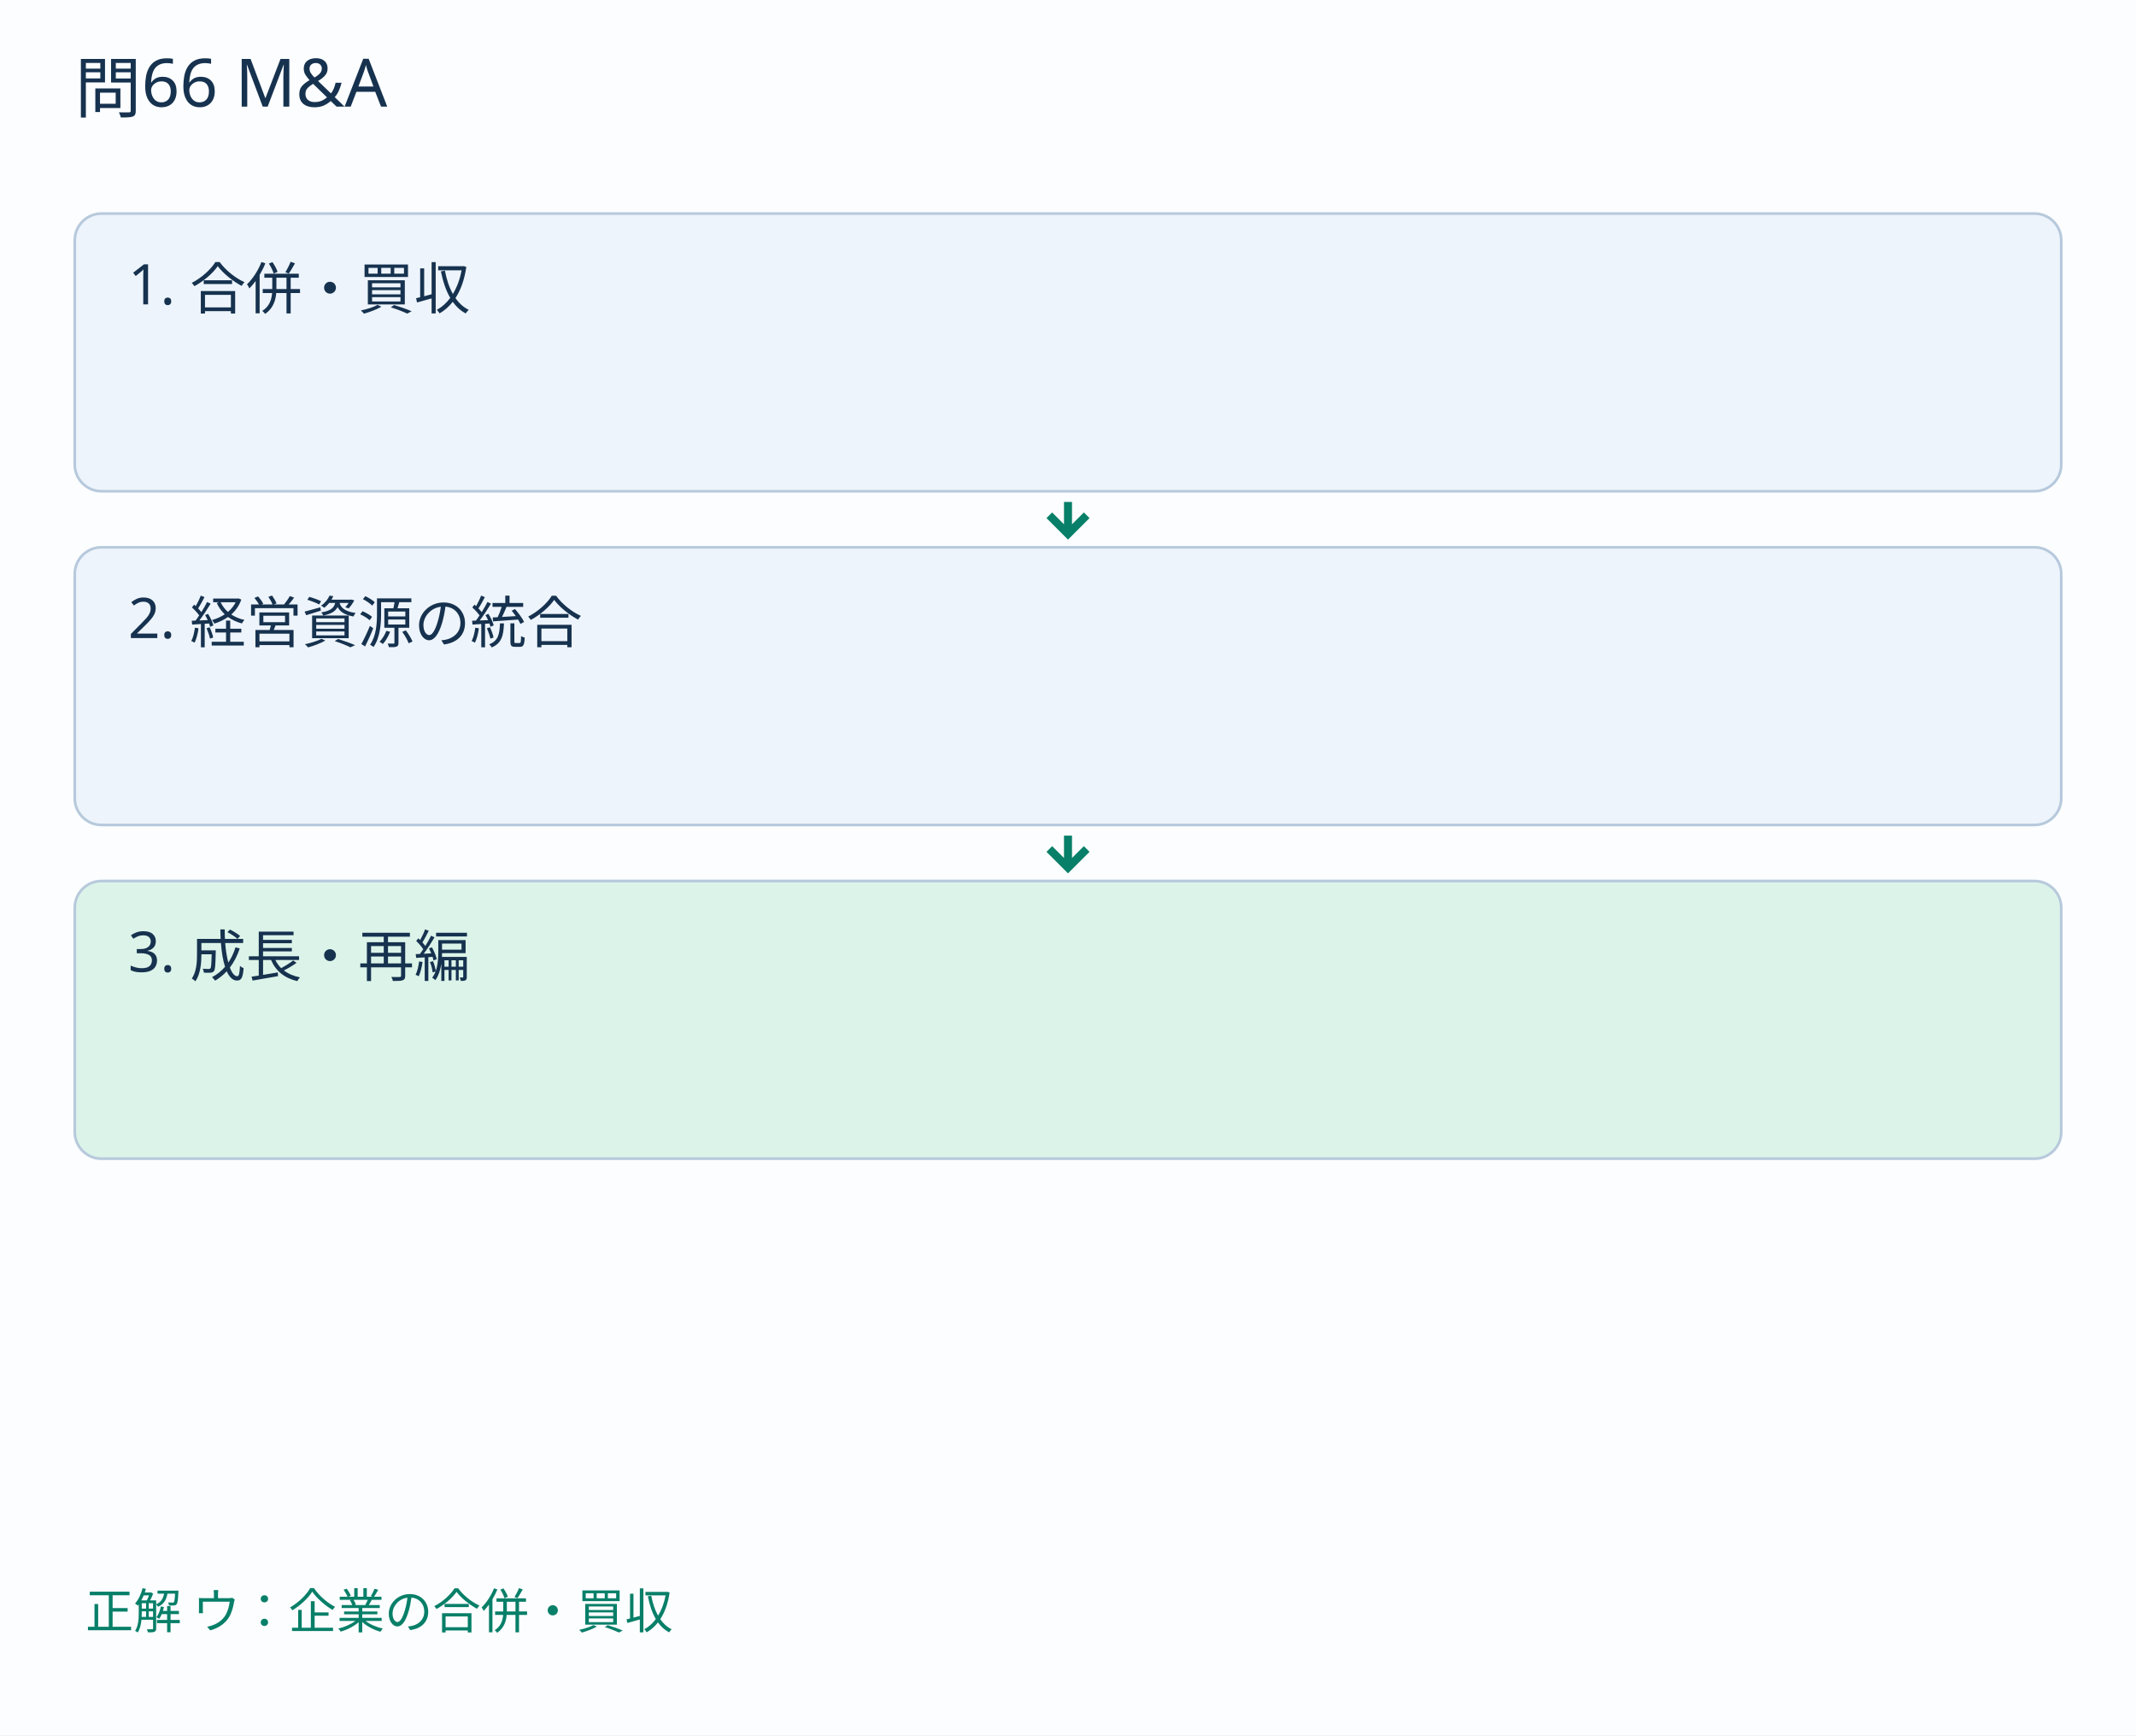
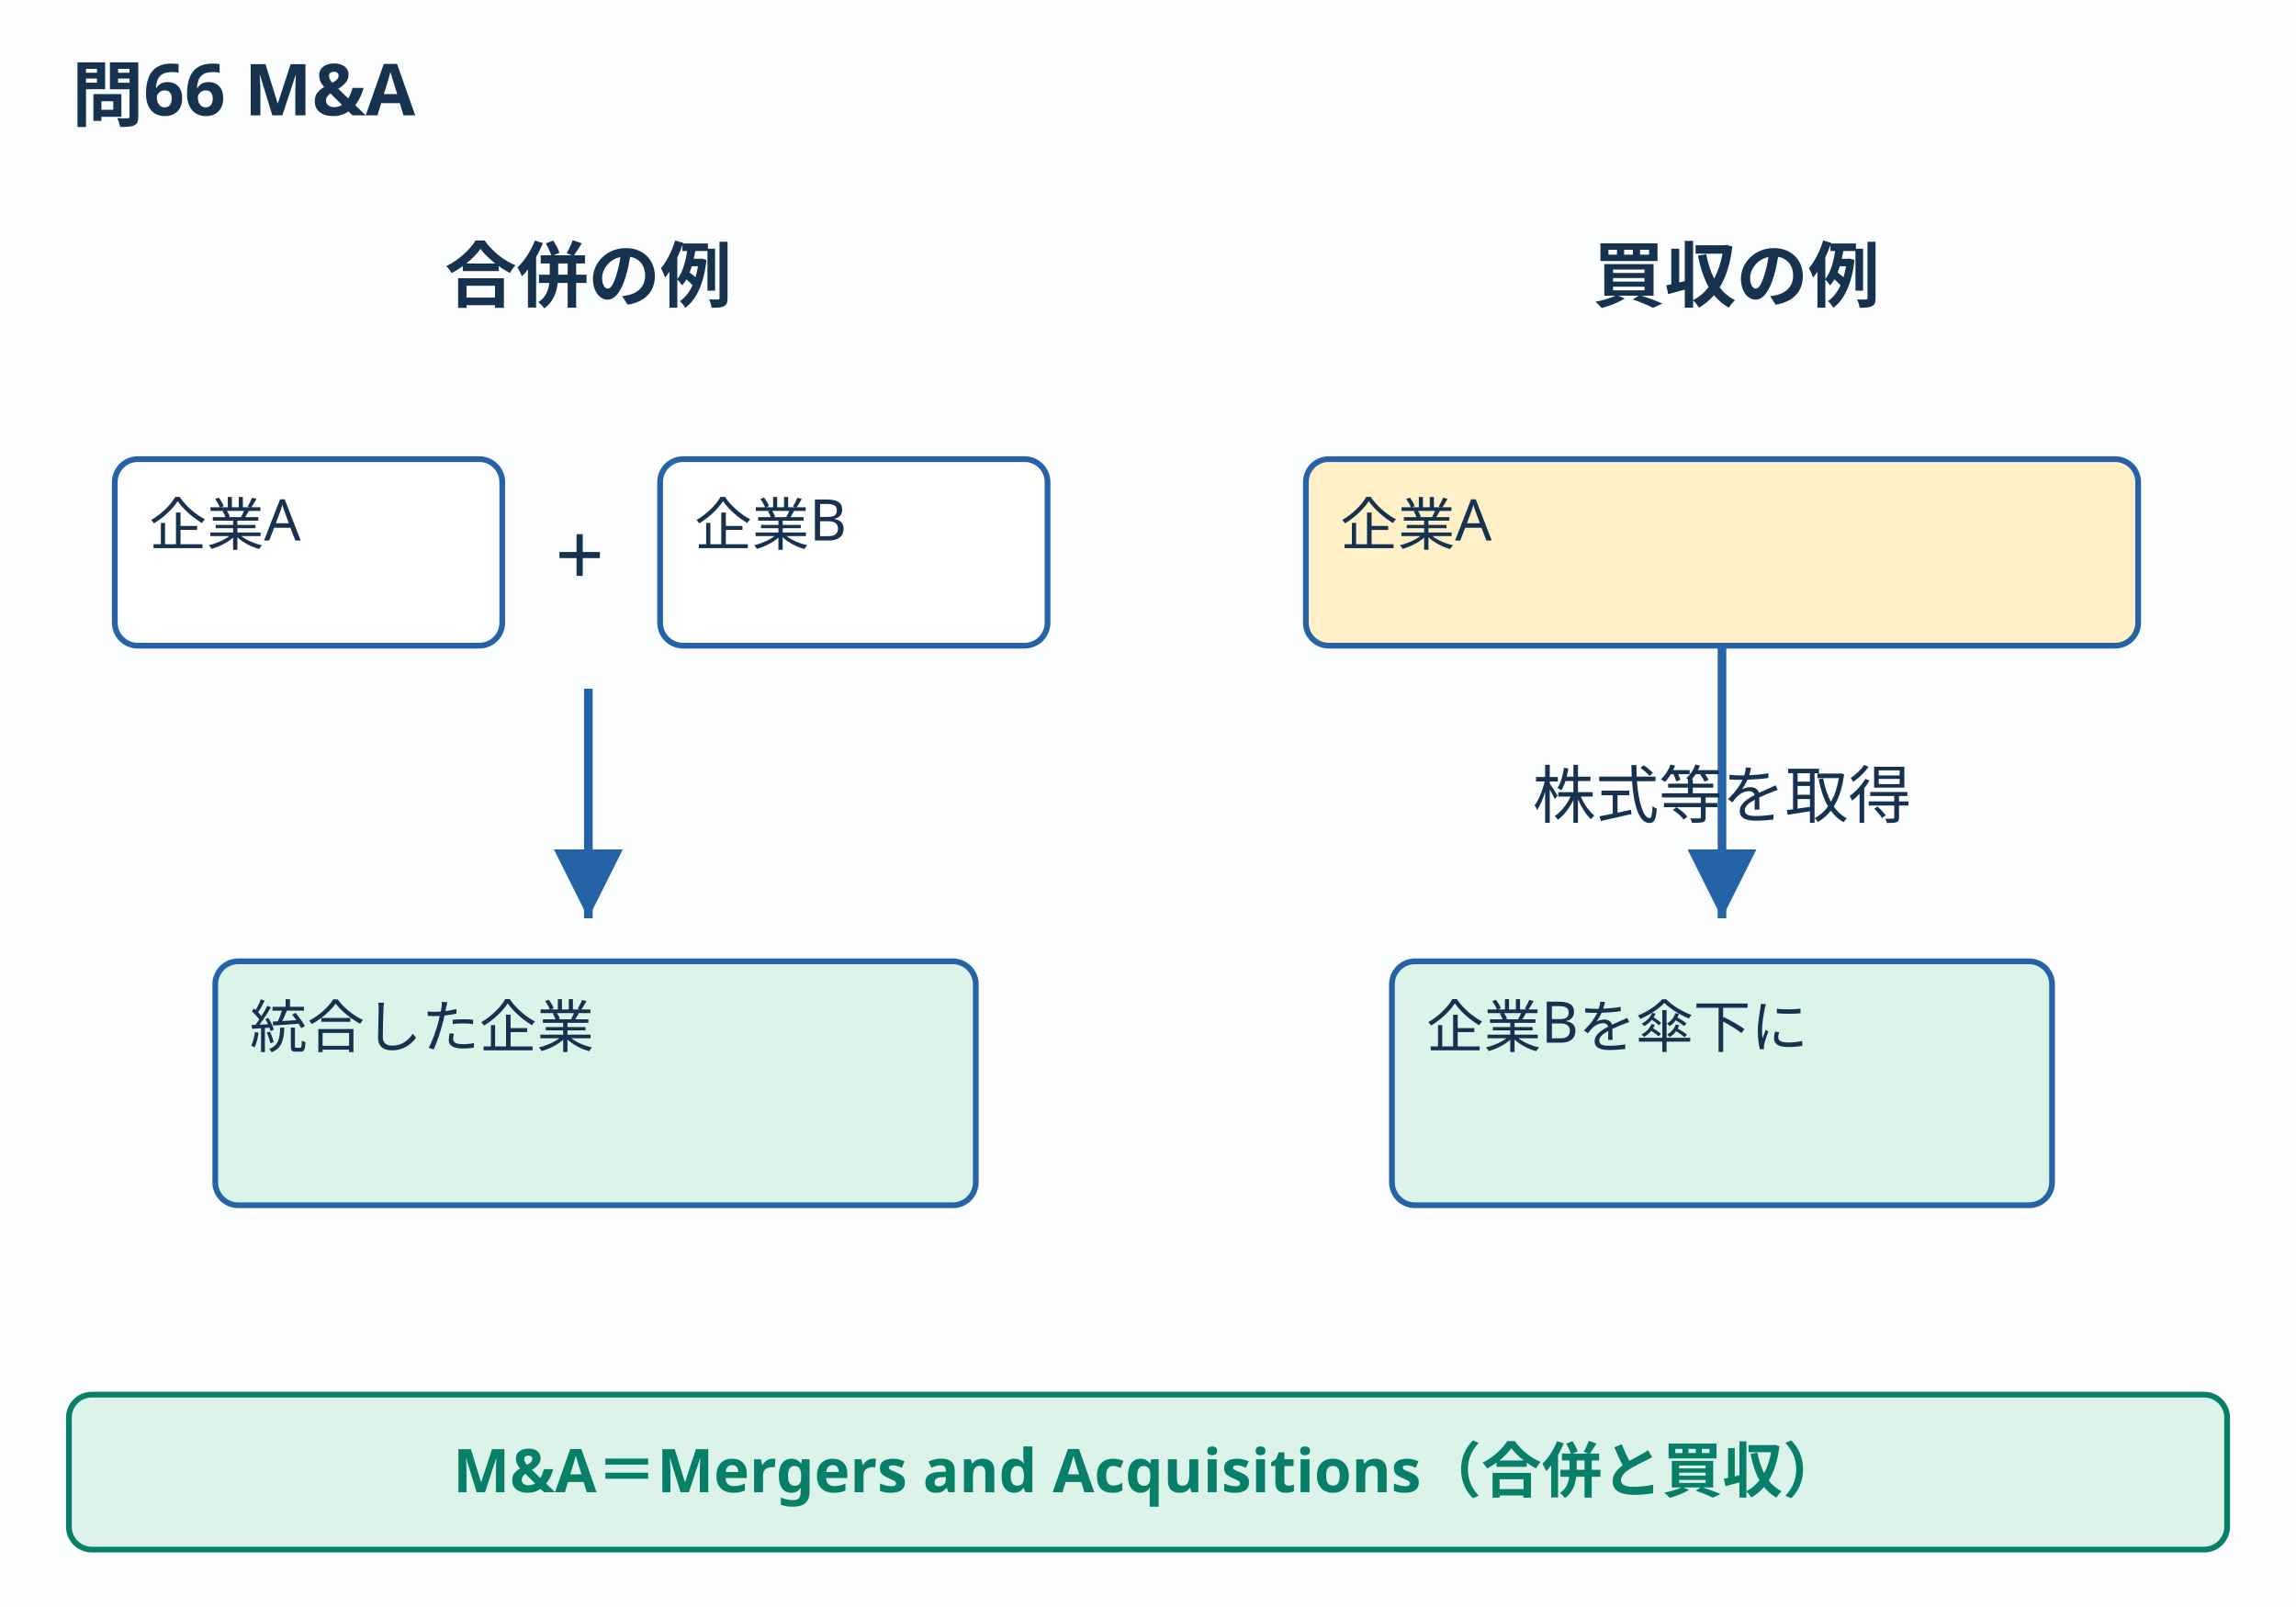
- <svg xmlns="http://www.w3.org/2000/svg" viewBox="0 0 800 650" role="img" aria-labelledby="title66">
-   <rect width="800" height="650" fill="#fbfdff" />
+ <svg xmlns="http://www.w3.org/2000/svg" viewBox="0 0 800 560" role="img" aria-labelledby="title66">
+   <defs>
+     <marker id="a66" markerWidth="9" markerHeight="9" refX="8" refY="4" orient="auto">
+       <path d="M0 0 L8 4 L0 8 Z" fill="#2563a6" />
+     </marker>
+   </defs>
+   <rect width="800" height="560" fill="#fbfdff" />
  <g font-family="Meiryo,Yu Gothic,sans-serif">
-     <text x="28" y="42" font-size="25" fill="#16324f">問66  M&amp;A</text>
-     <rect x="28" y="80" width="744" height="104" rx="10" fill="#edf4fb" stroke="#b7c9dc" />
-     <text x="48" y="114" font-size="21" fill="#16324f">1. 合併・買収</text>
-     <path d="M400 188 v12 m-7 -7 7 7 7 -7" fill="none" stroke="#087f68" stroke-width="3" />
-     <rect x="28" y="205" width="744" height="104" rx="10" fill="#edf4fb" stroke="#b7c9dc" />
-     <text x="48" y="239" font-size="21" fill="#16324f">2. 経営資源の統合</text>
-     <path d="M400 313 v12 m-7 -7 7 7 7 -7" fill="none" stroke="#087f68" stroke-width="3" />
-     <rect x="28" y="330" width="744" height="104" rx="10" fill="#dcf3e9" stroke="#b7c9dc" />
-     <text x="48" y="364" font-size="21" fill="#16324f">3. 成長・再編</text>
-     <text x="32" y="610" font-size="18" fill="#087f68">正解 ウ：企業の合併・買収</text>
+     <text x="25" y="42" font-size="25" fill="#16324f" font-weight="700">問66 M&amp;A</text>
+     <text x="205" y="105" font-size="25" fill="#16324f" text-anchor="middle" font-weight="700">合併の例</text>
+     <text x="605" y="105" font-size="25" fill="#16324f" text-anchor="middle" font-weight="700">買収の例</text>
+     <rect x="40" y="160" width="135" height="65" rx="8" fill="white" stroke="#2563a6" stroke-width="2" />
+     <text x="52" y="190" font-size="20" fill="#16324f" text-anchor="start" font-weight="400">企業A</text>
+     <rect x="230" y="160" width="135" height="65" rx="8" fill="white" stroke="#2563a6" stroke-width="2" />
+     <text x="242" y="190" font-size="20" fill="#16324f" text-anchor="start" font-weight="400">企業B</text>
+     <text x="202" y="204" font-size="30" fill="#16324f" text-anchor="middle" font-weight="400">+</text>
+     <path d="M205 240 L205 320" fill="none" stroke="#2563a6" stroke-width="3" marker-end="url(#a66)" />
+     <rect x="75" y="335" width="265" height="85" rx="8" fill="#dcf3e9" stroke="#2563a6" stroke-width="2" />
+     <text x="87" y="365" font-size="20" fill="#16324f" text-anchor="start" font-weight="400">統合した企業</text>
+     <rect x="455" y="160" width="290" height="65" rx="8" fill="#fff0c7" stroke="#2563a6" stroke-width="2" />
+     <text x="467" y="190" font-size="20" fill="#16324f" text-anchor="start" font-weight="400">企業A</text>
+     <path d="M600 225 L600 320" fill="none" stroke="#2563a6" stroke-width="3" marker-end="url(#a66)" />
+     <text x="600" y="285" font-size="22" fill="#16324f" text-anchor="middle" font-weight="400">株式等を取得</text>
+     <rect x="485" y="335" width="230" height="85" rx="8" fill="#dcf3e9" stroke="#2563a6" stroke-width="2" />
+     <text x="497" y="365" font-size="20" fill="#16324f" text-anchor="start" font-weight="400">企業Bを傘下に</text>
+     <rect x="24" y="486" width="752" height="54" rx="8" fill="#dcf3e9" stroke="#087f68" stroke-width="2" />
+     <text x="400" y="520" font-size="21" fill="#087f68" text-anchor="middle" font-weight="700">M&amp;A＝Mergers and Acquisitions（合併と買収）</text>
  </g>
</svg>
